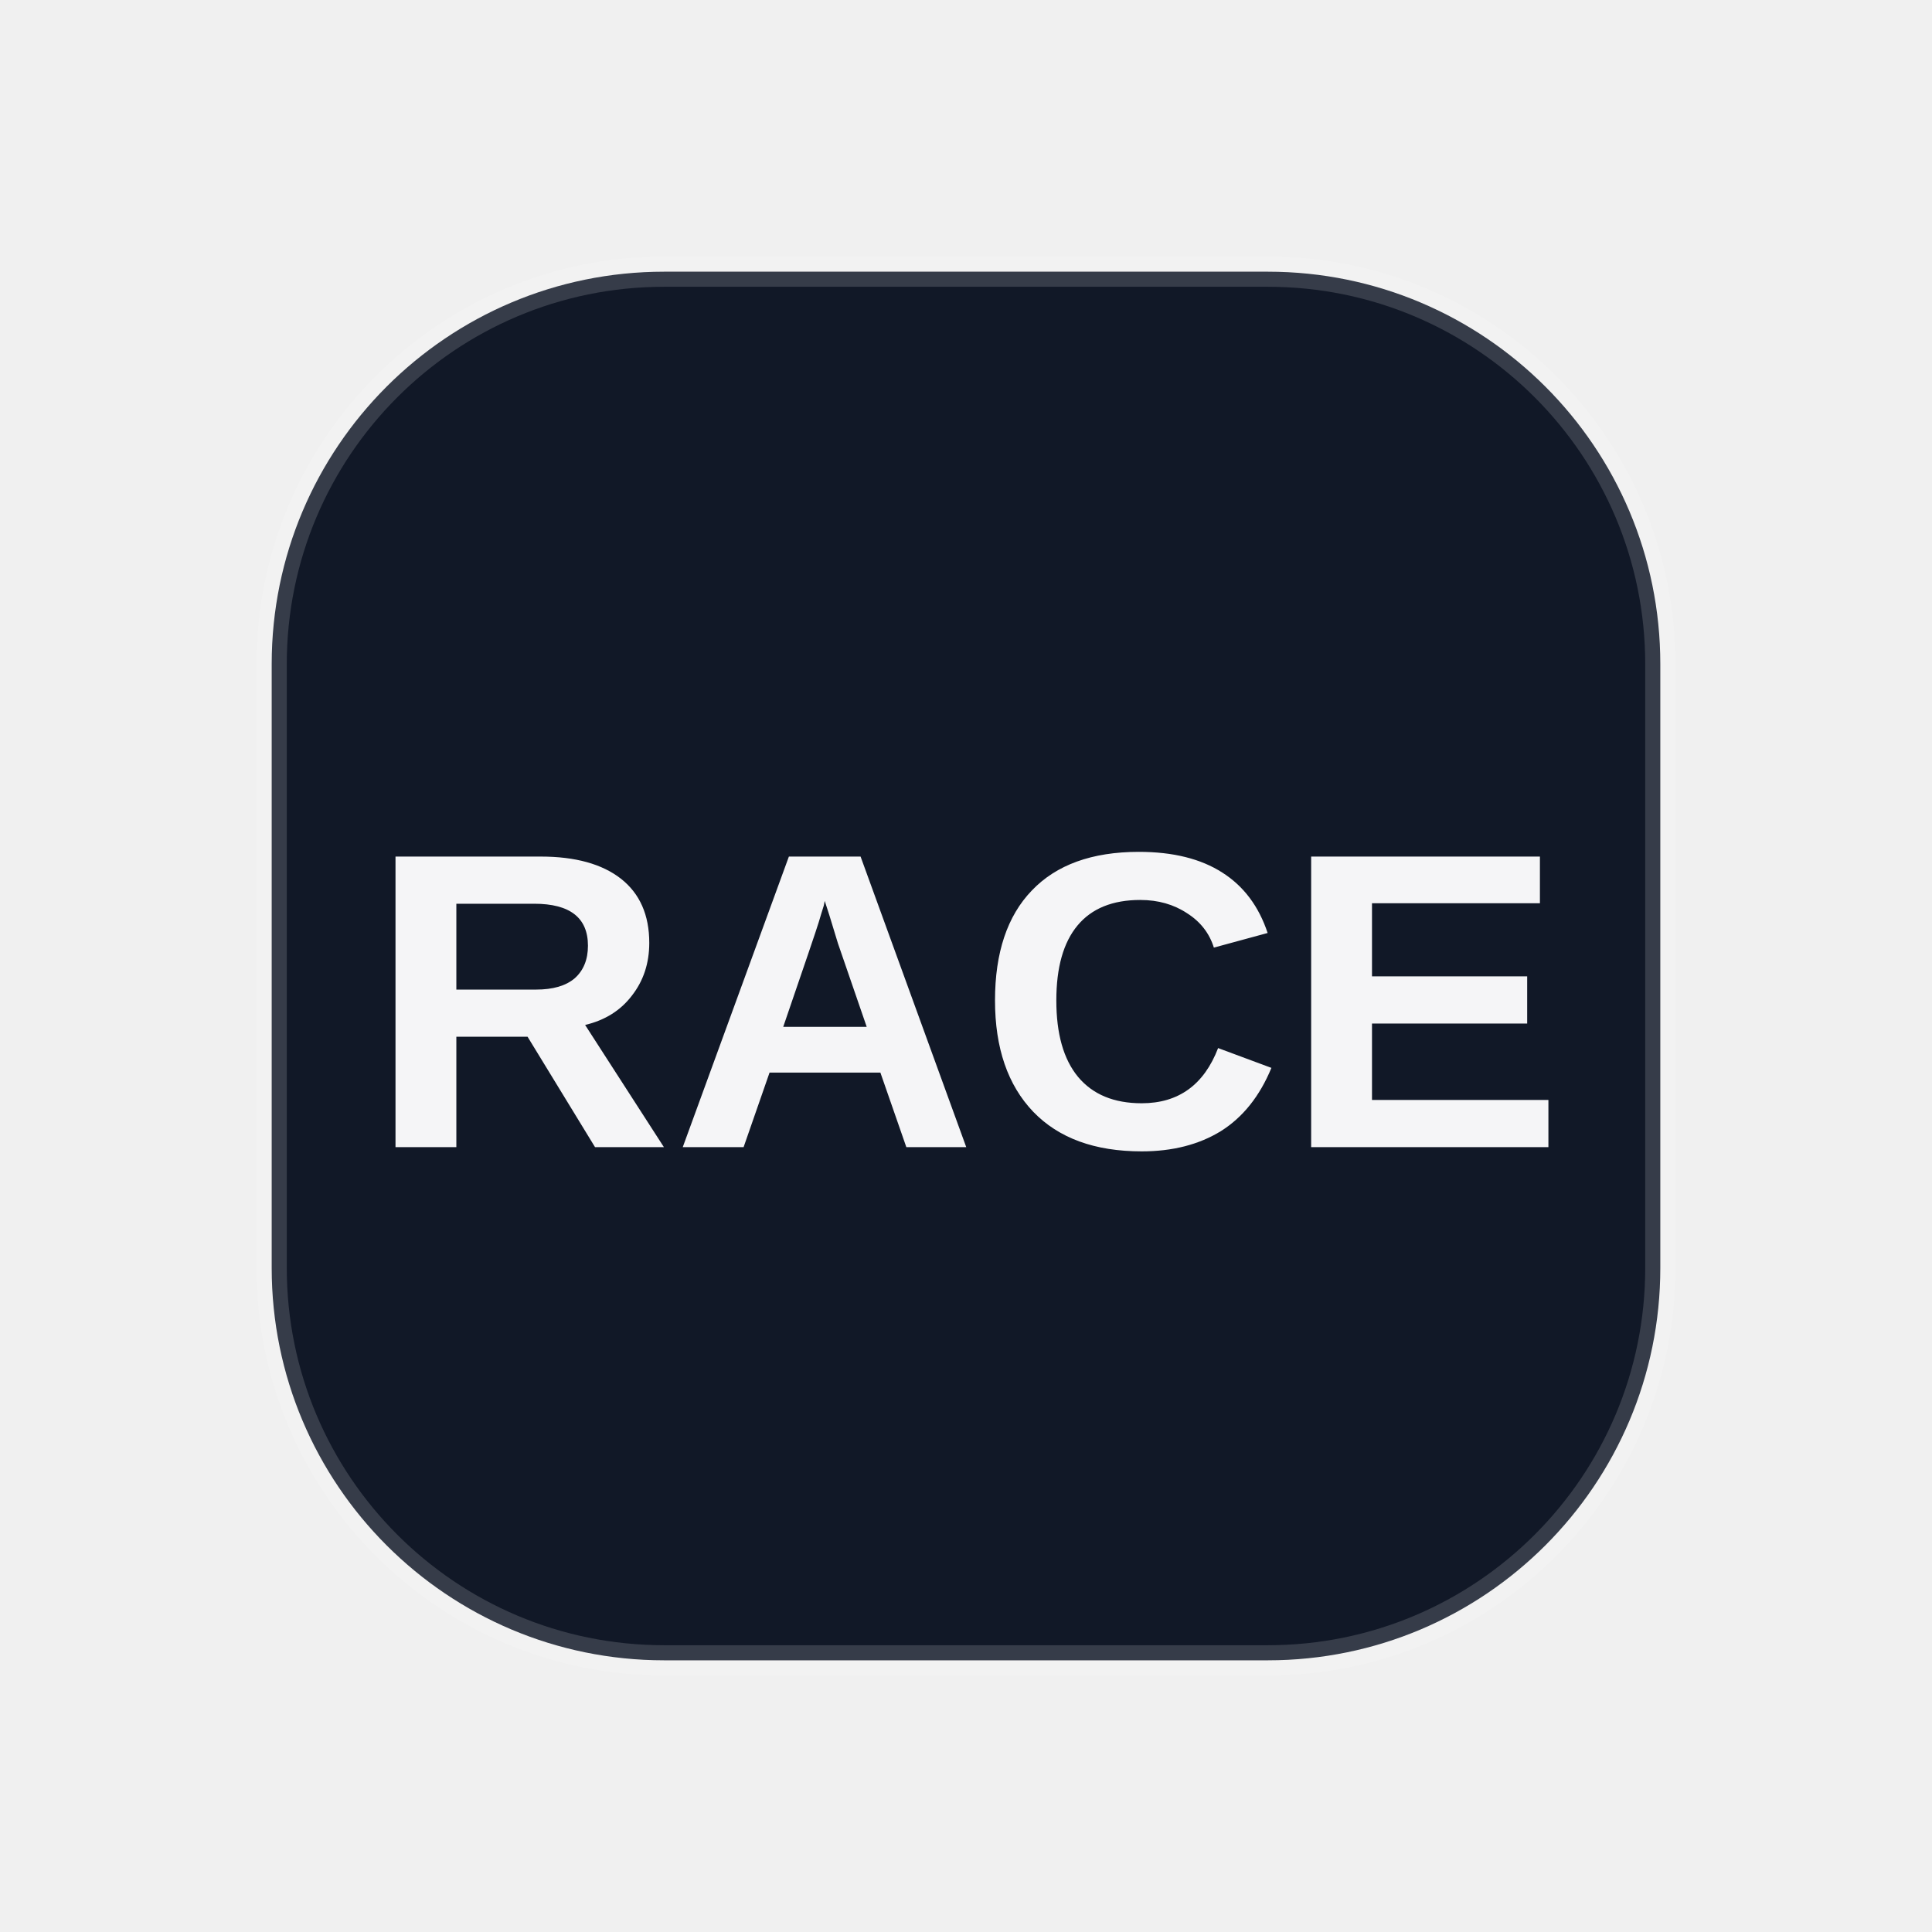
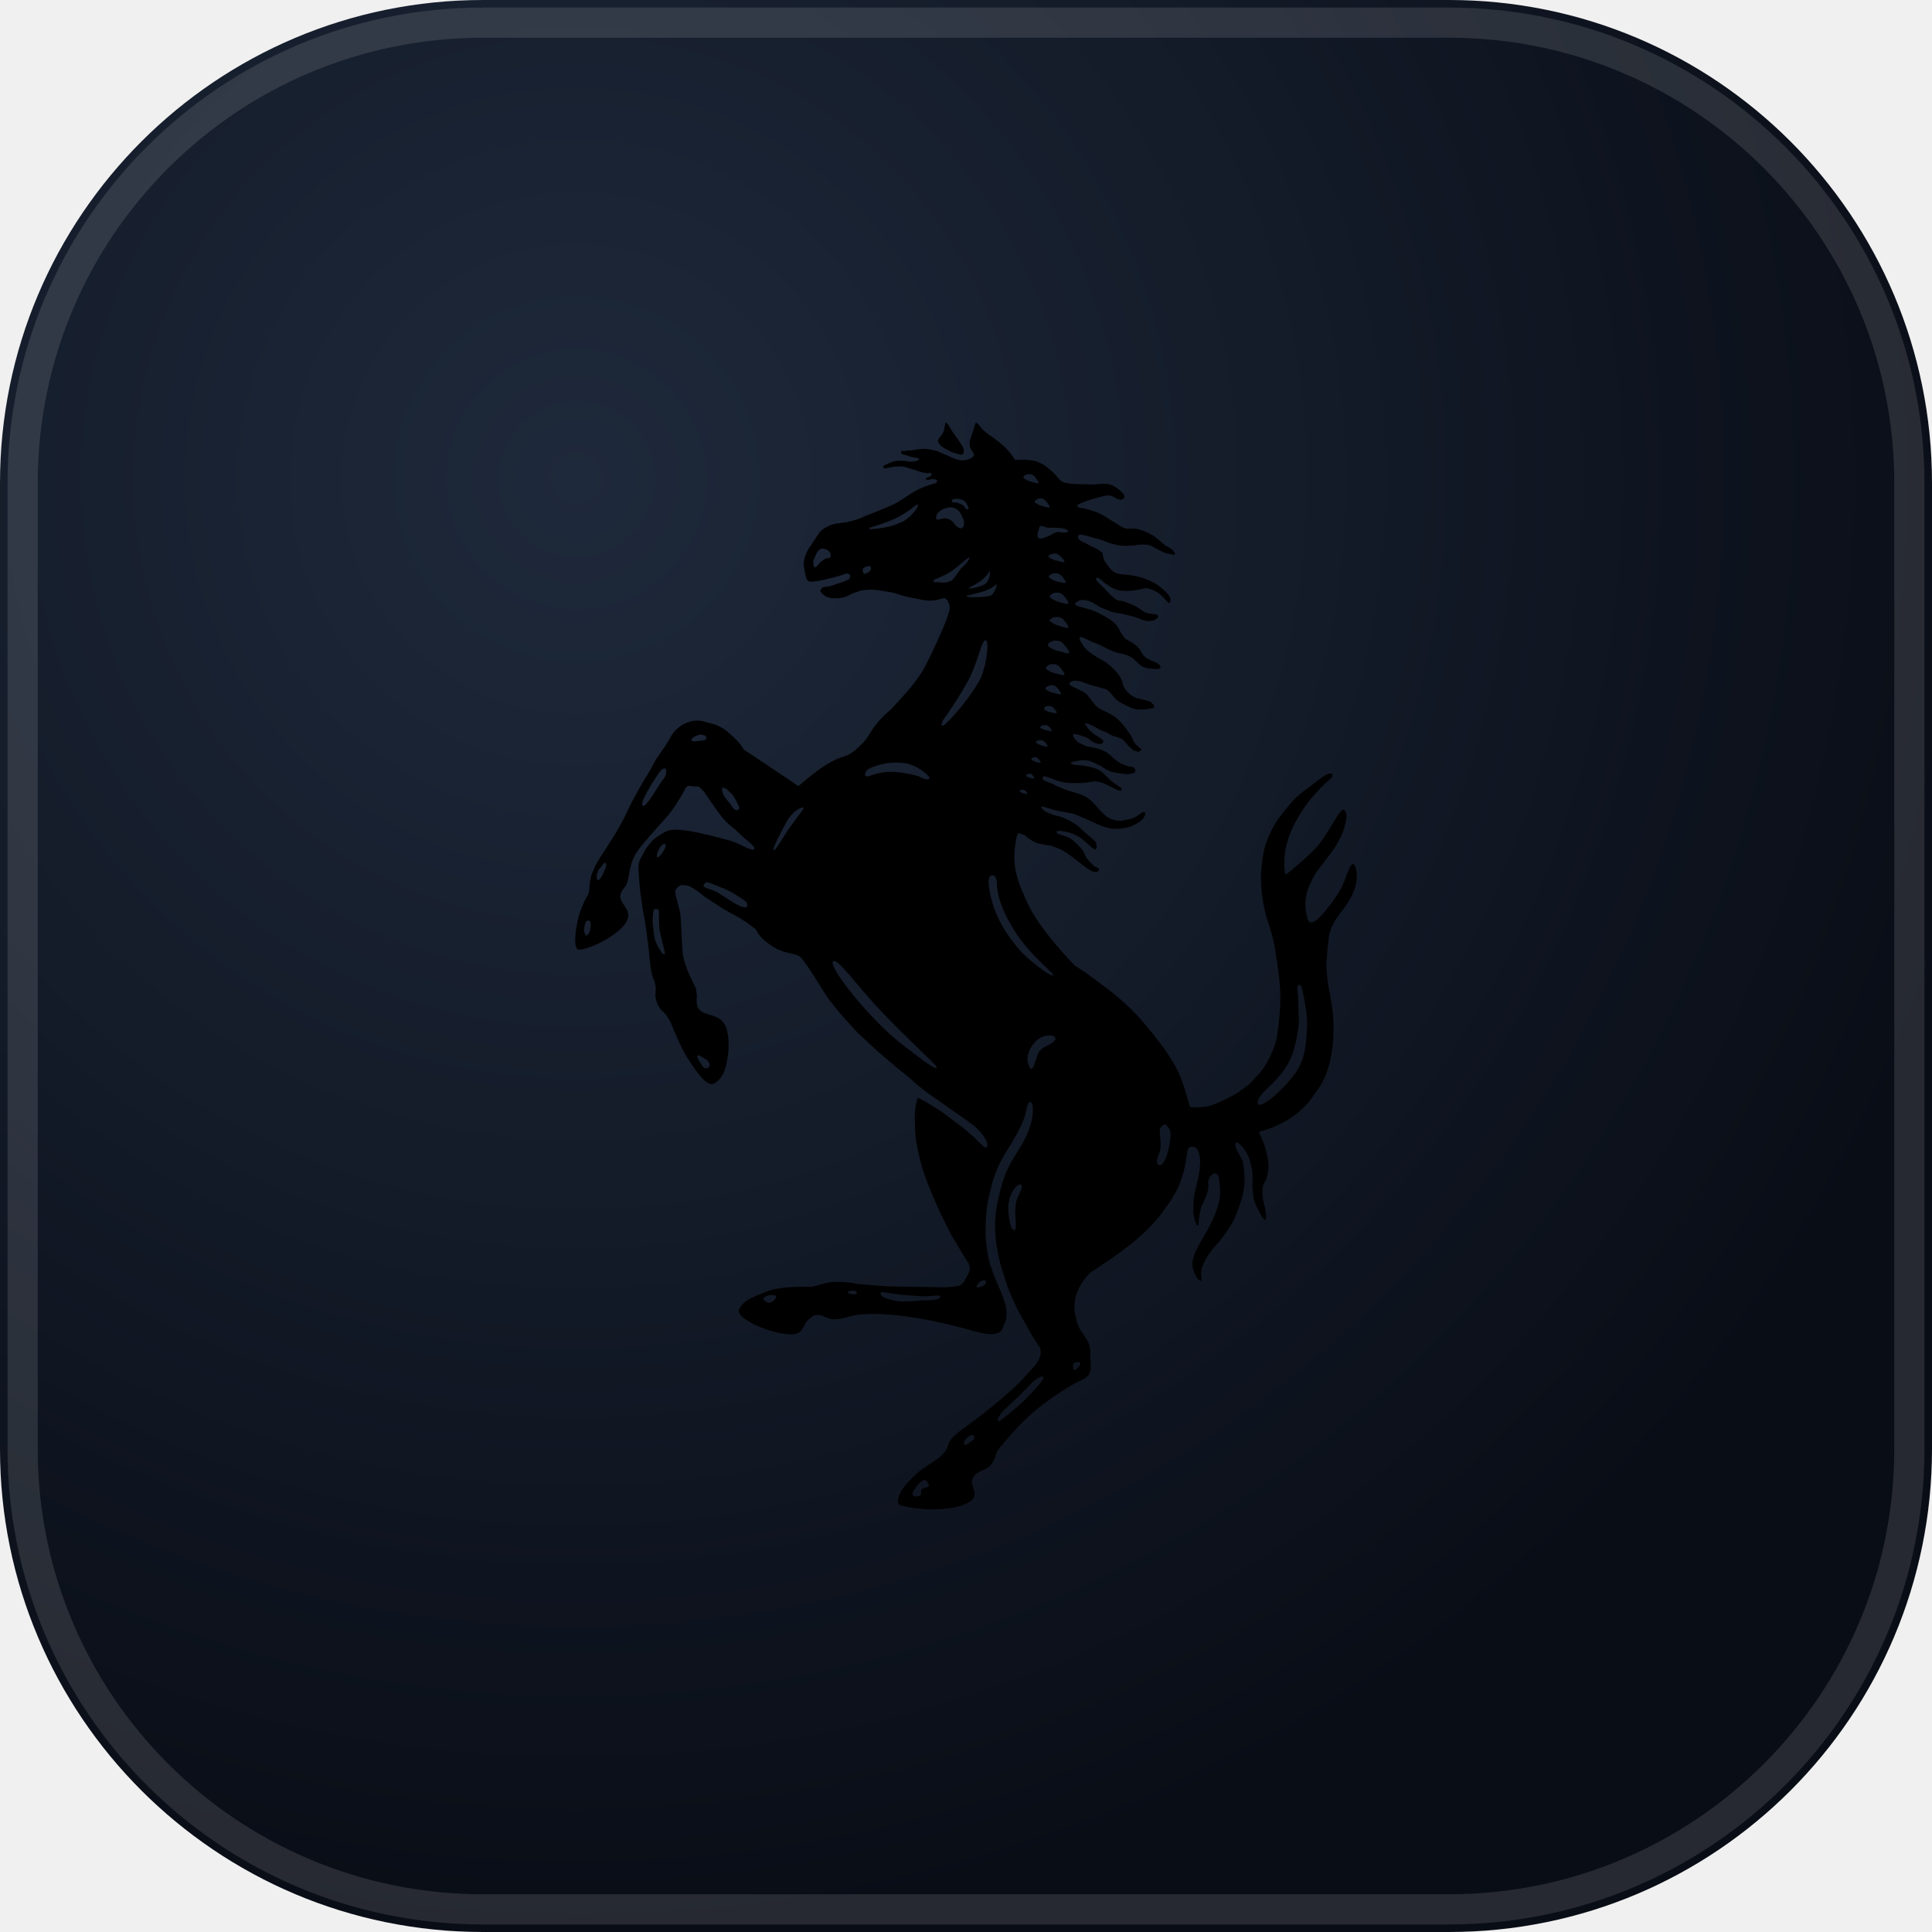
<svg xmlns="http://www.w3.org/2000/svg" viewBox="0 0 64 64">
-   <rect x="9" y="9" width="46" height="46" rx="13" fill="#111827" stroke="rgba(255,255,255,0.16)" />
-   <text x="32" y="38" text-anchor="middle" font-family="Arial, Helvetica, sans-serif" font-size="14" font-weight="800" fill="#f5f5f7">RACE</text>
+   <defs>
+     <radialGradient id="bg-race" cx="30%" cy="25%" r="75%">
+       <stop offset="0%" stop-color="#1e293b" />
+       <stop offset="100%" stop-color="#090d16" />
+     </radialGradient>
+   </defs>
+   <rect width="64" height="64" rx="16" fill="url(#bg-race)" />
+   <rect x="0.75" y="0.75" width="62.5" height="62.5" rx="15.25" fill="none" stroke="#ffffff" stroke-opacity="0.12" />
+   <g transform="translate(14, 14) scale(1.5)">
+     <path d="M11.543 0s-.01.141-.053.227c-.032.075-.118.128-.107.182.01.054.064.119.15.162.086.043.117.074.203.096.075.021.184.076.205.011.033-.064-.01-.151-.064-.226-.086-.14-.13-.172-.248-.365C11.607.044 11.586 0 11.543 0zm.678 0c-.022.011-.054.174-.108.313-.064.161-.022.236.01.3.043.065.098.108-.01.173-.107.064-.248.043-.248.043s-.118-.023-.215-.076a23.832 23.832 0 0 0-.3-.13s-.194-.053-.323-.042c-.129.01-.14.022-.236.033-.054 0-.075-.001-.129.01-.043.01-.096-.02-.096.033s.107.054.182.086c.075.032.247.031.215.074-.043.043-.204.054-.215.043-.01 0-.117-.021-.203-.021-.14.01-.15.01-.353.107-.033.01-.022.086.042.064a1.12 1.12 0 0 1 .301-.043c.13 0 .203.044.332.077.108.032.118.052.28.074.032 0 .095-.022.095.021 0 .022-.043.055-.043.055s-.096.02-.086.053c.022.043.108 0 .15 0 .044 0 .11.012.098.054l-.021.032a2.312 2.312 0 0 0-.291.097c-.269.108-.375.237-.633.366-.247.118-.644.267-.644.267s-.118.065-.29.107c-.171.044-.182.034-.3.055a.571.571 0 0 0-.27.086.52.52 0 0 0-.15.117l-.15.227-.087.127c-.021.043-.042.064-.052.107-.022.054-.033.076-.043.13-.032.128 0 .204.021.333.011.032.011.054.022.086.01.032.052.065.052.065l.043.01s.152-.01.248-.032c.097-.021.237-.055.237-.055l.181-.052.12-.043s.075 0 .086.043c.01.032-.022.086-.022.086s-.065.03-.119.052c-.054.022-.183.054-.193.065l-.14.043-.118.011s-.022.011-.043.043c-.022.033-.022.032-.022.053.022.022.033.043.055.065.043.032.064.053.117.064.075.032.118.022.193.022a.587.587 0 0 0 .27-.065c.086-.054.118-.053.236-.096a.543.543 0 0 1 .118-.021c.204-.022.32.01.525.043.204.032.302.097.506.129.215.032.343.096.568.043.108-.022.173-.076.227.031.053.097.043.15.043.15s-.001.066-.076.27c-.076.204-.311.709-.311.709l-.162.322s-.13.257-.43.59a54.284 54.284 0 0 1-.32.353s-.161.119-.322.323c-.161.204-.163.279-.313.43-.097.096-.15.15-.268.226-.118.075-.258.053-.634.31-.322.226-.494.41-.516.399-.021-.01-.129-.098-.172-.12-.032-.02-.654-.439-.654-.439l-.258-.172-.119-.076-.021-.043-.063-.086s-.097-.118-.215-.214a.92.92 0 0 0-.441-.237c-.183-.053-.3-.086-.482-.021a.646.646 0 0 0-.27.172c-.107.107-.129.193-.215.322s-.172.248-.215.312c-.043.065-.129.237-.129.237s-.214.343-.332.568c-.14.247-.193.399-.322.635-.204.376-.495.762-.57.933l-.084.194s-.023.095-.033.16c-.011.064-.011.172-.022.215a.312.312 0 0 1-.053.119c-.01.01-.129.257-.172.418-.043.16-.14.666-.021.73.118.065.987-.31 1.105-.676.076-.236-.236-.355-.15-.57.032-.075.054-.085.107-.16.086-.14.054-.429.215-.697.118-.193.354-.442.676-.807.204-.225.398-.59.398-.59s.043-.129.13-.107c.096.021.181.01.181.01l.043.033.086.086.129.193s.216.31.29.397c.076.086.151.15.259.236.118.107.16.161.31.28.215.171.139.236-.14.085a1.82 1.82 0 0 0-.364-.138c-.128-.033-.612-.162-.859-.194-.236-.032-.28-.021-.28-.021s-.118-.012-.257.074c-.14.086-.215.15-.215.15s-.161.183-.172.215c-.01.032-.086.16-.086.16s-.044.066-.054.14c-.022.076-.01.151-.01.151l.01.16.011.15s.033.377.108.753c.021.107.043.279.043.279l.052.387s.033.409.065.548c.032.13.054.14.076.225.043.161-.032.236.043.43.075.193.14.17.215.289.054.086.074.107.117.215.043.107.183.463.344.72.172.269.398.601.549.569.15-.033.257-.268.257-.268s.172-.463.065-.914c-.108-.462-.602-.245-.666-.578-.01-.075 0-.193 0-.193s-.012-.141-.033-.184c-.022-.043-.194-.364-.258-.633-.054-.204-.043-.86-.086-1.043-.118-.472-.129-.43-.065-.515.076-.086.141-.065.141-.065l.096.012.076.031.139.086c.043.032.193.15.193.15l.365.237s.205.119.291.162c.086.043.16.096.16.096l.096.064.162.12.031.03.022.043s.076.173.398.356c.258.15.484.106.58.225.022.021.203.27.29.42.107.171.236.374.279.439.043.064.312.396.312.396l.354.387.463.43.418.355.267.215s.237.226.506.408c.258.172.268.193.44.31.128.087.3.206.472.335.172.14.366.396.291.482-.054.032-.151-.106-.334-.267a4.298 4.298 0 0 0-.375-.301c-.193-.15-.291-.227-.506-.356-.107-.064-.3-.181-.31-.16-.075.226-.066.44-.055.719.01.193.043.386.107.633.054.236.108.366.194.591.086.226.248.58.248.58l.246.495.226.375.118.193.043.064s.053.13 0 .215-.119.269-.215.28c-.097.021-.322.033-.322.033l-1.278-.022-.666-.054s-.074-.043-.46-.043c-.226 0-.409.096-.538.107-.107.01-.634-.032-.988.107-.333.14-.484.172-.602.387-.086.161.42.42.838.516.677.15.483-.14.74-.322.033-.022.044-.042.077-.053.171-.054.267.084.44.084.192 0 .3-.064.493-.096.977-.129 2.502.332 2.502.332s.377.118.549.086c.204-.043.16-.118.224-.236.054-.097.033-.117.043-.225 0-.064-.01-.096-.021-.16-.043-.183-.16-.441-.16-.441s-.087-.193-.12-.29c-.042-.139-.085-.226-.107-.376-.064-.398-.053-.365-.053-.59 0-.408.043-.634.15-1.031.162-.58.463-.827.688-1.385.065-.15.064-.365.14-.387.085-.01.075.269.032.43-.14.558-.483.794-.644 1.363-.118.44-.183.697-.15 1.148.01.247.107.635.107.635s.129.429.193.59c.065.161.193.43.193.43l.29.515.15.246s.106.097.053.258c-.054.161-.16.26-.29.399-.364.43-1.212 1.062-1.427 1.212-.3.226-.291.291-.313.356-.118.344-.462.354-.837.762-.086.086-.311.321-.268.525.021.075.945.237 1.482.012.42-.183.054-.388.172-.592.086-.15.3-.15.397-.28.16-.214.053-.203.193-.374.462-.559.763-.88 1.59-1.385.075-.043.215-.107.215-.107s.117-.055.16-.12c.054-.086.043-.16.043-.257 0-.065-.01-.096-.01-.16 0-.076.01-.119-.012-.194-.021-.118-.095-.215-.138-.28a.772.772 0 0 1-.162-.355.894.894 0 0 1 .033-.6c.086-.225.279-.407.279-.407l.482-.323s.42-.301.55-.42c.139-.118.407-.365.6-.644.226-.311.344-.505.44-.88.032-.14.065-.354.065-.354s0-.15.086-.16c.085-.011.107.02.107.02s.074.042.096.257c.01.215-.053.463-.053.463s-.065.246-.086.396c-.01.097-.012.15-.012.258 0 .183.076.334.076.334s.043.032.043-.043a1.6 1.6 0 0 1 .055-.344c.032-.107.053-.087.117-.27.086-.236.01-.213.053-.353.022-.064.076-.129.14-.129.065 0 .075.086.075.086s.065.28.012.537c-.054.258-.248.612-.248.612l-.149.257s-.107.183-.15.301c-.043.129-.055.183-.033.3.032.13.13.303.183.27.043-.032-.064-.14.065-.398s.298-.418.298-.418.237-.28.344-.494c.097-.193.194-.506.194-.506s.076-.28.054-.516c-.01-.225-.054-.343-.054-.343l-.096-.172-.055-.127.022-.076c.021-.011.097.043.162.129a.854.854 0 0 1 .16.343 1.018 1.018 0 0 1 .043.301c0 .086-.031.44.097.666.054.108.183.354.194.246.021-.247-.087-.364-.076-.59.01-.257.076-.193.097-.322.022-.14.053-.173.032-.355a2.632 2.632 0 0 0-.096-.397l-.076-.172-.032-.064s.021-.031.053-.031l.258-.086s.334-.15.463-.258c.14-.097.3-.27.3-.27s.215-.267.323-.46c.258-.484.257-1.096.246-1.376-.01-.268-.086-.623-.086-.623s-.086-.43-.064-.709c.021-.279.043-.408.043-.408s-.01-.279.226-.58c.236-.3.342-.493.385-.719.043-.193-.022-.504-.108-.386-.096.129-.137.387-.277.601-.193.301-.474.666-.613.666-.075 0-.096-.172-.096-.172s-.096-.29.065-.656c.118-.258.181-.332.332-.525.14-.183.225-.28.322-.473.086-.172.106-.204.16-.472.01-.065-.01-.204-.074-.194-.086 0-.322.517-.569.807-.236.268-.677.611-.677.611s-.043.031-.043-.055c-.01-.075-.022-.3.021-.503a2.22 2.22 0 0 1 .291-.72c.204-.354.461-.6.59-.73.054-.053.215-.151.13-.205-.076-.043-.302.15-.474.28-.214.16-.289.205-.503.463-.215.257-.27.365-.27.365s-.204.332-.258.654c-.054.322-.053.504-.053.504s0 .291.032.463c.021.182.097.46.097.46s.108.313.15.507c.044.193.118.761.118.761s.054.409.021.795c-.032.387-.064.612-.107.73-.043.119-.16.43-.354.645-.182.204-.226.236-.226.236s-.193.16-.354.246a3.743 3.743 0 0 1-.505.227 2.211 2.211 0 0 1-.268.031h-.139l-.043-.03-.023-.087s-.106-.419-.234-.687c-.108-.226-.334-.537-.334-.537s-.387-.527-.688-.817c-.344-.343-.73-.6-.967-.783-.086-.064-.279-.184-.279-.184s-.783-.783-1.062-1.406c-.194-.43-.322-.74-.268-1.213.01-.107.053-.312.074-.312l.14.043c.012.01.14.129.259.172.064.021.181.043.181.043s.097.01.15.021c.054.022.151.054.215.086.065.032.16.098.16.098l.184.138.194.15s.106.076.138.087c.032.01.054.021.065.021h.043s.044-.012.054-.055c.011-.053-.053-.01-.15-.117a.698.698 0 0 1-.15-.181s-.022-.087-.108-.184-.193-.182-.193-.182-.076-.053-.184-.086c-.107-.032-.14-.033-.15-.076-.01-.043.129-.021.129-.021s.162.021.29.086c.13.064.204.14.204.14l.086.075.055.054.052.032s.054.053.065-.022c.01-.064-.011-.118-.022-.129l-.053-.053-.214-.183a1.076 1.076 0 0 0-.172-.15 1.303 1.303 0 0 0-.28-.15c-.107-.044-.171-.033-.279-.087-.075-.032-.14-.053-.183-.117-.011-.01-.064-.055.033-.033.096.021.16.054.267.076.172.043.28.042.442.096.064.021.15.064.15.064l.203.086s.28.151.473.162a.938.938 0 0 0 .42-.064.814.814 0 0 0 .215-.13.36.36 0 0 0 .052-.064l.022-.054v-.043c-.054-.065-.16.108-.332.14-.183.033-.173.053-.291.032a.477.477 0 0 1-.3-.15c-.173-.162-.236-.312-.462-.409-.096-.043-.27-.086-.27-.086s-.236-.075-.365-.15c-.096-.054-.298-.086-.234-.172.032-.043.29.107.482.129.14.021.237.011.344.011s.258-.033.28-.033c.021-.01.106 0 .181.022.075.021.118.053.193.086.076.032.163.086.184.086l.043.011.022-.021.01-.022-.01-.021-.034-.022-.064-.043s-.096-.054-.182-.14c-.086-.086-.162-.182-.29-.225-.13-.043-.28-.064-.28-.064l-.15-.012-.065-.01s-.107-.033-.021-.054a.888.888 0 0 1 .15-.032.495.495 0 0 1 .248.01c.086.032.226.107.236.107.011.011.14.109.28.141.14.032.322.043.322.043l.086-.021.043-.012.031-.022-.01-.052s0-.044-.064-.055a.697.697 0 0 1-.313-.117c-.118-.086-.203-.172-.203-.172s-.086-.076-.258-.12c-.16-.042-.214-.042-.214-.042l-.055-.022-.117-.052s-.055-.033-.098-.086c-.043-.054-.106-.152.076-.098.183.054.225.086.225.086s.097.097.183.107c.054.011.097.022.13-.021.053-.054-.098-.118-.206-.194a.725.725 0 0 1-.172-.193s-.063-.053.034-.031c.096.021.267.129.267.129s.086.042.13.053c.031.01.118.064.161.085.032.011.13.033.193.065.086.054.13.14.172.172.043.032.076.087.13.097.053.011.063.032.095.01a.418.418 0 0 0 .043-.031s.01-.023-.043-.055-.117-.117-.117-.117l-.022-.043-.011-.043-.053-.086-.098-.14s-.15-.204-.289-.28c-.129-.075-.226-.117-.226-.117s-.064-.031-.096-.053c-.054-.043-.076-.077-.12-.13-.053-.065-.073-.106-.138-.17-.118-.118-.483-.184-.344-.27.076-.043.172-.02.215-.01.043.011.14.052.237.084.064.022.107.024.171.045.065.022.14.031.172.053.032.021.065.065.086.076.011.01.096.15.246.225.15.075.227.128.377.138.118.011.31-.03.31-.03s.055-.023.012-.077c-.053-.054-.054-.064-.097-.074-.172-.065-.31-.043-.44-.172-.053-.054-.076-.065-.119-.15-.043-.086-.02-.107-.052-.16-.022-.054-.077-.13-.077-.13s-.16-.194-.332-.29a1.955 1.955 0 0 1-.334-.215c-.032-.022-.095-.108-.095-.108l-.055-.086-.031-.064c-.022-.118.192.033.31.076.194.064.291.15.485.215.107.032.172.031.279.074.182.075.236.258.43.28.107.01.322.053.279-.044-.043-.107-.258-.107-.365-.236-.054-.054-.054-.106-.108-.16-.086-.108-.29-.205-.29-.205s-.064-.053-.14-.203c-.064-.15-.225-.26-.515-.399-.193-.096-.58-.118-.43-.215.086-.064.161-.053.28-.021.118.043.16.098.257.14.097.044.14.054.16.065.022.01.097.043.13.043.02.01.183.032.226.043l.215.053.172.064s.085.033.138.033.141-.021.141-.021l.064-.043.01-.022s.033-.053-.053-.064a.986.986 0 0 0-.128-.012l-.077-.021-.03-.01s-.151-.118-.28-.172a4.841 4.841 0 0 1-.162-.064l-.053-.012-.064-.01s-.055 0-.141-.076c-.086-.075-.118-.118-.193-.193l-.096-.096s-.086-.066-.086-.12c.01-.085.193.098.193.098l.13.086s.107.076.3.086c.193.011.43-.054.43-.054s.031-.02.138.011.194.096.194.096l.086.076.129.139.021-.01c.01-.01.065-.065-.031-.183-.097-.119-.258-.225-.258-.225s-.215-.129-.43-.172c-.214-.043-.312-.043-.312-.043s-.161 0-.258-.107c-.097-.108-.16-.215-.16-.215l-.033-.15s-.053-.065-.16-.108c-.097-.043-.206-.107-.206-.107s-.16-.054-.172-.13c-.032-.139.27 0 .43.032.15.032.215.087.365.12a.915.915 0 0 0 .344.03c.075 0 .118-.008.193-.02.076 0 .13-.01.206 0 .107.022.15.075.257.118.065.032.097.063.172.074.065.011.194.055.172-.01l-.033-.043c-.054-.075-.117-.075-.182-.128-.14-.108-.204-.193-.365-.268a.932.932 0 0 0-.29-.098c-.087-.01-.151.012-.237-.01-.097-.032-.128-.075-.225-.128-.15-.086-.237-.162-.398-.227a2.663 2.663 0 0 0-.29-.086l-.076-.01-.03-.011c-.151-.054.267-.171.46-.225.097-.021.14-.044.236-.033.086.01.183.13.28.076.14-.075-.161-.28-.258-.312-.129-.054-.354-.01-.354-.01l-.494-.012-.14-.021s-.086 0-.15-.075c-.065-.075-.311-.377-.59-.42-.29-.043-.376 0-.397-.02-.247-.388-.506-.473-.7-.655-.053-.054-.138-.173-.16-.162zm1.173 1.14a.53.53 0 0 1 .051 0l.053.033a.54.54 0 0 1 .107.15c.011.043-.128-.01-.181-.022a.43.43 0 0 1-.15-.076s-.023-.032.03-.064a.197.197 0 0 1 .09-.022zm.252.53c.026 0 .045.006.045.006l.053.034a.538.538 0 0 1 .107.15c.011.043-.128-.01-.181-.022a.43.43 0 0 1-.15-.076s-.022-.032.043-.064a.133.133 0 0 1 .083-.027zm-1.882.014a.398.398 0 0 1 .08.004s.043 0 .107.031c.065.043.108.172.108.172s.01.022-.043.022c-.033 0-.033-.053-.065-.075-.043-.032-.075-.043-.129-.064-.053-.021-.128.01-.138-.043 0-.032.04-.044.08-.047zm-.844.125c.042-.012 0 .072 0 .072s-.139.225-.332.311-.322.13-.688.162c-.053 0-.03-.033-.03-.033s.417-.117.654-.246a2.36 2.36 0 0 0 .322-.215.25.25 0 0 1 .074-.05zm.752.06s.065.002.14.055c.076.054.14.237.14.237s.022.117-.032.16-.14-.031-.184-.096a.269.269 0 0 0-.16-.107c-.086-.032-.215.064-.236 0 0-.022.01-.076.01-.076s.022-.064.119-.117c.086-.054.203-.055.203-.055zm1.998.415c.043.004.103.037.15.037.14 0 .257 0 .354.021.086.022.107.075.064.075a.33.33 0 0 1-.096.011c-.096 0-.086-.043-.214.022-.13.064-.033.033-.215.097-.172.065-.13-.107-.13-.107s.013-.033.034-.12c.008-.031.027-.039.053-.036zm-4.844.498c.065 0 .184.044.184.14.01.097-.066.054-.12.086-.031.022-.052.033-.095.065-.054.043-.108.15-.14.117-.044-.032-.022-.15-.022-.15s.033-.086.076-.172c.054-.086.117-.086.117-.086zm5.137.111a.228.228 0 0 1 .05.008s.032.01.053.031c.022.022.108.098.108.14 0 .033-.139-.022-.203-.032-.065-.011-.15-.075-.15-.075s-.022-.02.042-.052a.21.21 0 0 1 .1-.02zm-1.895.088c.01 0 .009.015-.01.049-.042.086-.171.193-.171.193s-.15.214-.182.246c-.14.108-.312.044-.387.055-.064.01-.021-.055-.021-.055s.183-.074.3-.138c.158-.079.427-.35.471-.35zM9.86 3.17c.023 0 .041.01.041.043.011.075-.128.128-.128.128s-.042.011-.053-.064c-.01-.075.053-.086.053-.086s.05-.024.087-.021zm2.66.117c.018-.01.003.097.003.097s-.033.141-.108.184c-.096.054-.334.118-.355.086 0-.022.311-.12.45-.355a.034.034 0 0 1 .01-.012zm1.454.039a.239.239 0 0 1 .052.006s.03.01.063.03c.032.033.108.12.119.163.01.043-.14-.01-.215-.021-.064-.011-.162-.086-.162-.086s-.02-.033.045-.065a.175.175 0 0 1 .098-.027zm-1.301.244c.02-.006-.012.084-.012.084s-.043.14-.129.172c-.107.032-.514.042-.525.01-.01-.033.472-.076.654-.258a.026.026 0 0 1 .012-.008zm1.334.185a.3.3 0 0 1 .06.006s.033.01.065.032c.032.032.118.13.129.183.01.065-.15 0-.225-.021a.535.535 0 0 1-.184-.098s-.021-.031.043-.074a.207.207 0 0 1 .112-.028zm0 .537a.3.3 0 0 1 .06.006s.033.01.065.032c.032.032.118.13.129.183.01.054-.15-.011-.225-.033a.525.525 0 0 1-.184-.096s-.021-.021.043-.064a.207.207 0 0 1 .112-.027zm-1.568.514c.083.024.007.629-.153.91a4.718 4.718 0 0 1-.742.944c-.15.107-.053-.086-.053-.086s.418-.579.612-.987c.14-.29.226-.676.29-.752.02-.022.034-.032.046-.029zm1.55.008a.314.314 0 0 1 .069.01s.042.01.074.043c.032.032.14.151.15.205 0 .064-.182-.023-.267-.033a.54.54 0 0 1-.203-.108s-.023-.043.052-.086a.206.206 0 0 1 .125-.031zm-.068.52a.3.3 0 0 1 .06.005s.033.012.065.034c.032.032.118.128.129.181.01.054-.15-.01-.225-.021a.526.526 0 0 1-.182-.096s-.02-.033.043-.076a.201.201 0 0 1 .11-.027zm-.031.466a.482.482 0 0 1 .048 0l.055.033a.542.542 0 0 1 .108.15c0 .044-.13-.01-.194-.02-.064-.011-.15-.075-.15-.075s-.022-.032.043-.064a.2.2 0 0 1 .09-.024zm-.059.457a.32.32 0 0 1 .045.006l.043.022c.021.021.084.085.084.117 0 .043-.117-.01-.16-.01a.32.32 0 0 1-.117-.064s-.012-.023.03-.055c.022-.016.05-.017.075-.016zm-.09.422a.31.31 0 0 1 .037.002l.043.022c.022.021.074.075.074.107-.01.022-.107-.021-.15-.021a.475.475 0 0 1-.107-.053s-.01-.022.033-.043a.165.165 0 0 1 .07-.014zm-7.609.207c.118.022.14.032.129.086.01.054-.139.053-.139.053s-.216.044-.183-.031c.043-.076.193-.108.193-.108zm7.511.125c.022 0 .04.004.04.004l.043.022c.021.021.074.075.074.107-.011.032-.108-.01-.15-.021-.044-.011-.108-.055-.108-.055s-.01-.022.033-.043a.156.156 0 0 1 .068-.014zm-.12.377a.22.22 0 0 1 .03.002l.032.022c.01.01.064.064.064.086 0 .032-.076 0-.119-.01-.032-.01-.084-.043-.084-.043s-.01-.022.022-.043a.1.1 0 0 1 .054-.014zm-3.061.12a1.5 1.5 0 0 1 .182.011c.3.043.59.312.546.344-.043.032-.107 0-.129 0l-.107-.053-.162-.043s-.29-.065-.504-.055c-.215.011-.408.086-.408.086s-.086.044-.107-.01c-.011-.064.033-.097.033-.097l.01-.022s.246-.164.646-.162zm-5.113.128c.007 0 .01.002.01.002l.021.022c-.01 0 .032.107-.064.214-.097.108-.397.677-.461.58-.065-.075.29-.613.365-.72.056-.089.107-.098.129-.098zm8.05.117c.015 0 .026.002.026.002l.031.012.055.074c-.011.032-.076.011-.108 0-.032 0-.076-.043-.076-.043s-.01-.01.022-.03a.094.094 0 0 1 .05-.015zm-6.783.303c.017-.006.029.008.043.012l.053.021.033.032.108.107c.043.064.16.28.138.3-.096.097-.128-.032-.267-.193-.14-.15-.108-.279-.108-.279zm6.633.05a.079.079 0 0 1 .025.005l.032.01.054.076c0 .021-.065-.012-.097-.012-.033 0-.075-.043-.075-.043s-.022-.01.01-.021a.094.094 0 0 1 .051-.014zM8.4 8.497c.035.003-.013.065-.013.065s-.184.246-.291.397c-.14.203-.312.514-.344.482-.032-.032.151-.374.248-.557.107-.225.268-.343.332-.365a.173.173 0 0 1 .068-.021zm-3.052.805l.021.022s.011.042-.064.16-.13.119-.13.119c0-.01-.02-.053.044-.182s.129-.119.129-.119zm-1.317.42a.032.032 0 0 1 .016.01c.032.043-.064.236-.064.236s-.097.203-.13.117c-.032-.075.034-.214.034-.214.075-.066.108-.156.144-.149zm8.565.277c.096.011.086.194.086.237.032.311.162.624.398 1 .333.526.87.934.848.967-.054.053-.59-.366-.784-.602-.322-.387-.56-.806-.634-1.332-.022-.118-.022-.291.086-.27zm-6.324.15c.021 0 .117.034.117.034l.236.096c.01 0 .13.054.227.107l.234.15.066.055c0 .022.075.14-.076.108-.15-.033-.472-.28-.601-.344-.13-.064-.343-.086-.246-.172.01-.01.021-.033.043-.033zm-1.14.593a.058.058 0 0 1 .022 0c.065 0 .065.052.065.052v.033s-.001.194.01.344c0 .043.119.526.119.526s.021.043-.022.043c-.032 0-.064-.065-.064-.065s-.087-.128-.12-.224c-.031-.086-.042-.227-.042-.227s-.022-.182-.022-.246c.011-.086.011-.162.022-.205a.039.039 0 0 1 .031-.031zm-1.49.257a.06.06 0 0 1 .03 0c.064.011.031.128.031.182s-.062.15-.084.15c-.021 0-.065-.096-.054-.15.01-.047.018-.167.078-.182zm5.442.893c.122-.01.475.497.988 1.05.58.624 1.256 1.215 1.278 1.29.043.129-.473-.28-.752-.494-.741-.57-1.643-1.729-1.535-1.836a.036.036 0 0 1 .021-.01zm10.273.523c.02-.002.037.024.037.024l.022.031c0 .022.128.526.117.848-.022.45-.042.773-.31 1.117-.323.419-.882.85-.764.506.075-.204.57-.462.763-1.031.108-.344.13-.667.13-.667l-.022-.654s-.012-.053-.012-.129c.012-.032.027-.043.04-.045zm-5.478 1.12c.1.011.145.074.027.16-.14.096-.193.085-.28.181-.096.118-.127.517-.224.356-.096-.161-.032-.387.13-.559a.418.418 0 0 1 .347-.139zm-7.799.439c.041-.008.149.074.149.074.053.01.107.108.107.108s.022.076-.043.097c-.064.032-.107-.033-.107-.033s-.14-.193-.12-.236a.019.019 0 0 1 .014-.01zm10.307 1.525c.021 0 .065.022.119.13s-.086.868-.258.76c-.097-.064.053-.256.053-.417 0-.129-.022-.227-.022-.334 0-.107.108-.139.108-.139zM13.2 16.824c.038.004.048.058-.004.166-.075.161-.096.215-.107.366-.022.16.076.61-.074.44-.054-.076-.108-.43-.065-.602.047-.242.186-.375.25-.37zm-.82 2.118c.036-.005.054.013.054.013.022.043-.022.087-.033.098a.435.435 0 0 1-.129.043c-.064.01-.03-.043-.03-.043s.041-.066.095-.098a.134.134 0 0 1 .043-.013zm-2.877.228c.086 0 .086.043.086.043 0 .032-.033.044-.12.033-.074-.01-.084-.032-.073-.043 0-.01.021-.033.107-.033zm.652.031a.063.063 0 0 1 .024.002s.365.064.601.074c.172.011.258.023.43.012.097 0 .043-.012.193-.012.054-.01.022.066-.021.077-.161.043-.226.02-.365.031-.119.01-.173.021-.291.021-.204 0-.224.012-.514-.074-.054-.021-.12-.086-.098-.107a.055.055 0 0 1 .041-.024zm-2.435.065c.126.003.086.045.086.045s-.001.042-.076.095c-.076.054-.107.022-.118.022-.01 0-.086-.043-.086-.086.011-.043.13-.074.13-.074a.489.489 0 0 1 .064-.002zm6.761 1.48a.133.133 0 0 1 .026.002l.021.043c0 .01-.086.13-.129.13-.053-.012-.033-.075-.033-.075s-.021-.065.043-.086a.232.232 0 0 1 .072-.014zm-.802.318c.008 0 .018.001.023.006v.043c.01.033-.27.345-.463.528-.182.172-.494.408-.494.408h-.043v-.055l.012-.021.021-.032.022-.033.021-.03.065-.077.15-.139.15-.14.237-.237s.085-.095.117-.117c.032-.021.054-.043.086-.064.032-.016.07-.038.096-.04zm-1.553 1.293a.064.064 0 0 1 .05.014c.033.075-.02.096-.02.096l-.098.076c-.011 0-.075.054-.096.021-.022-.032.01-.075.01-.086 0-.01.065-.085.119-.107a.093.093 0 0 1 .035-.014zm-1.047.994c.044-.005.076.061.076.061s.022.031.022.074c0 .033-.097.022-.15.065-.065.043.065.173-.14.162-.117-.01-.053-.118-.042-.129l.074-.107c.054-.076.087-.087.14-.12a.046.046 0 0 1 .02-.006z" />
+   </g>
</svg>
